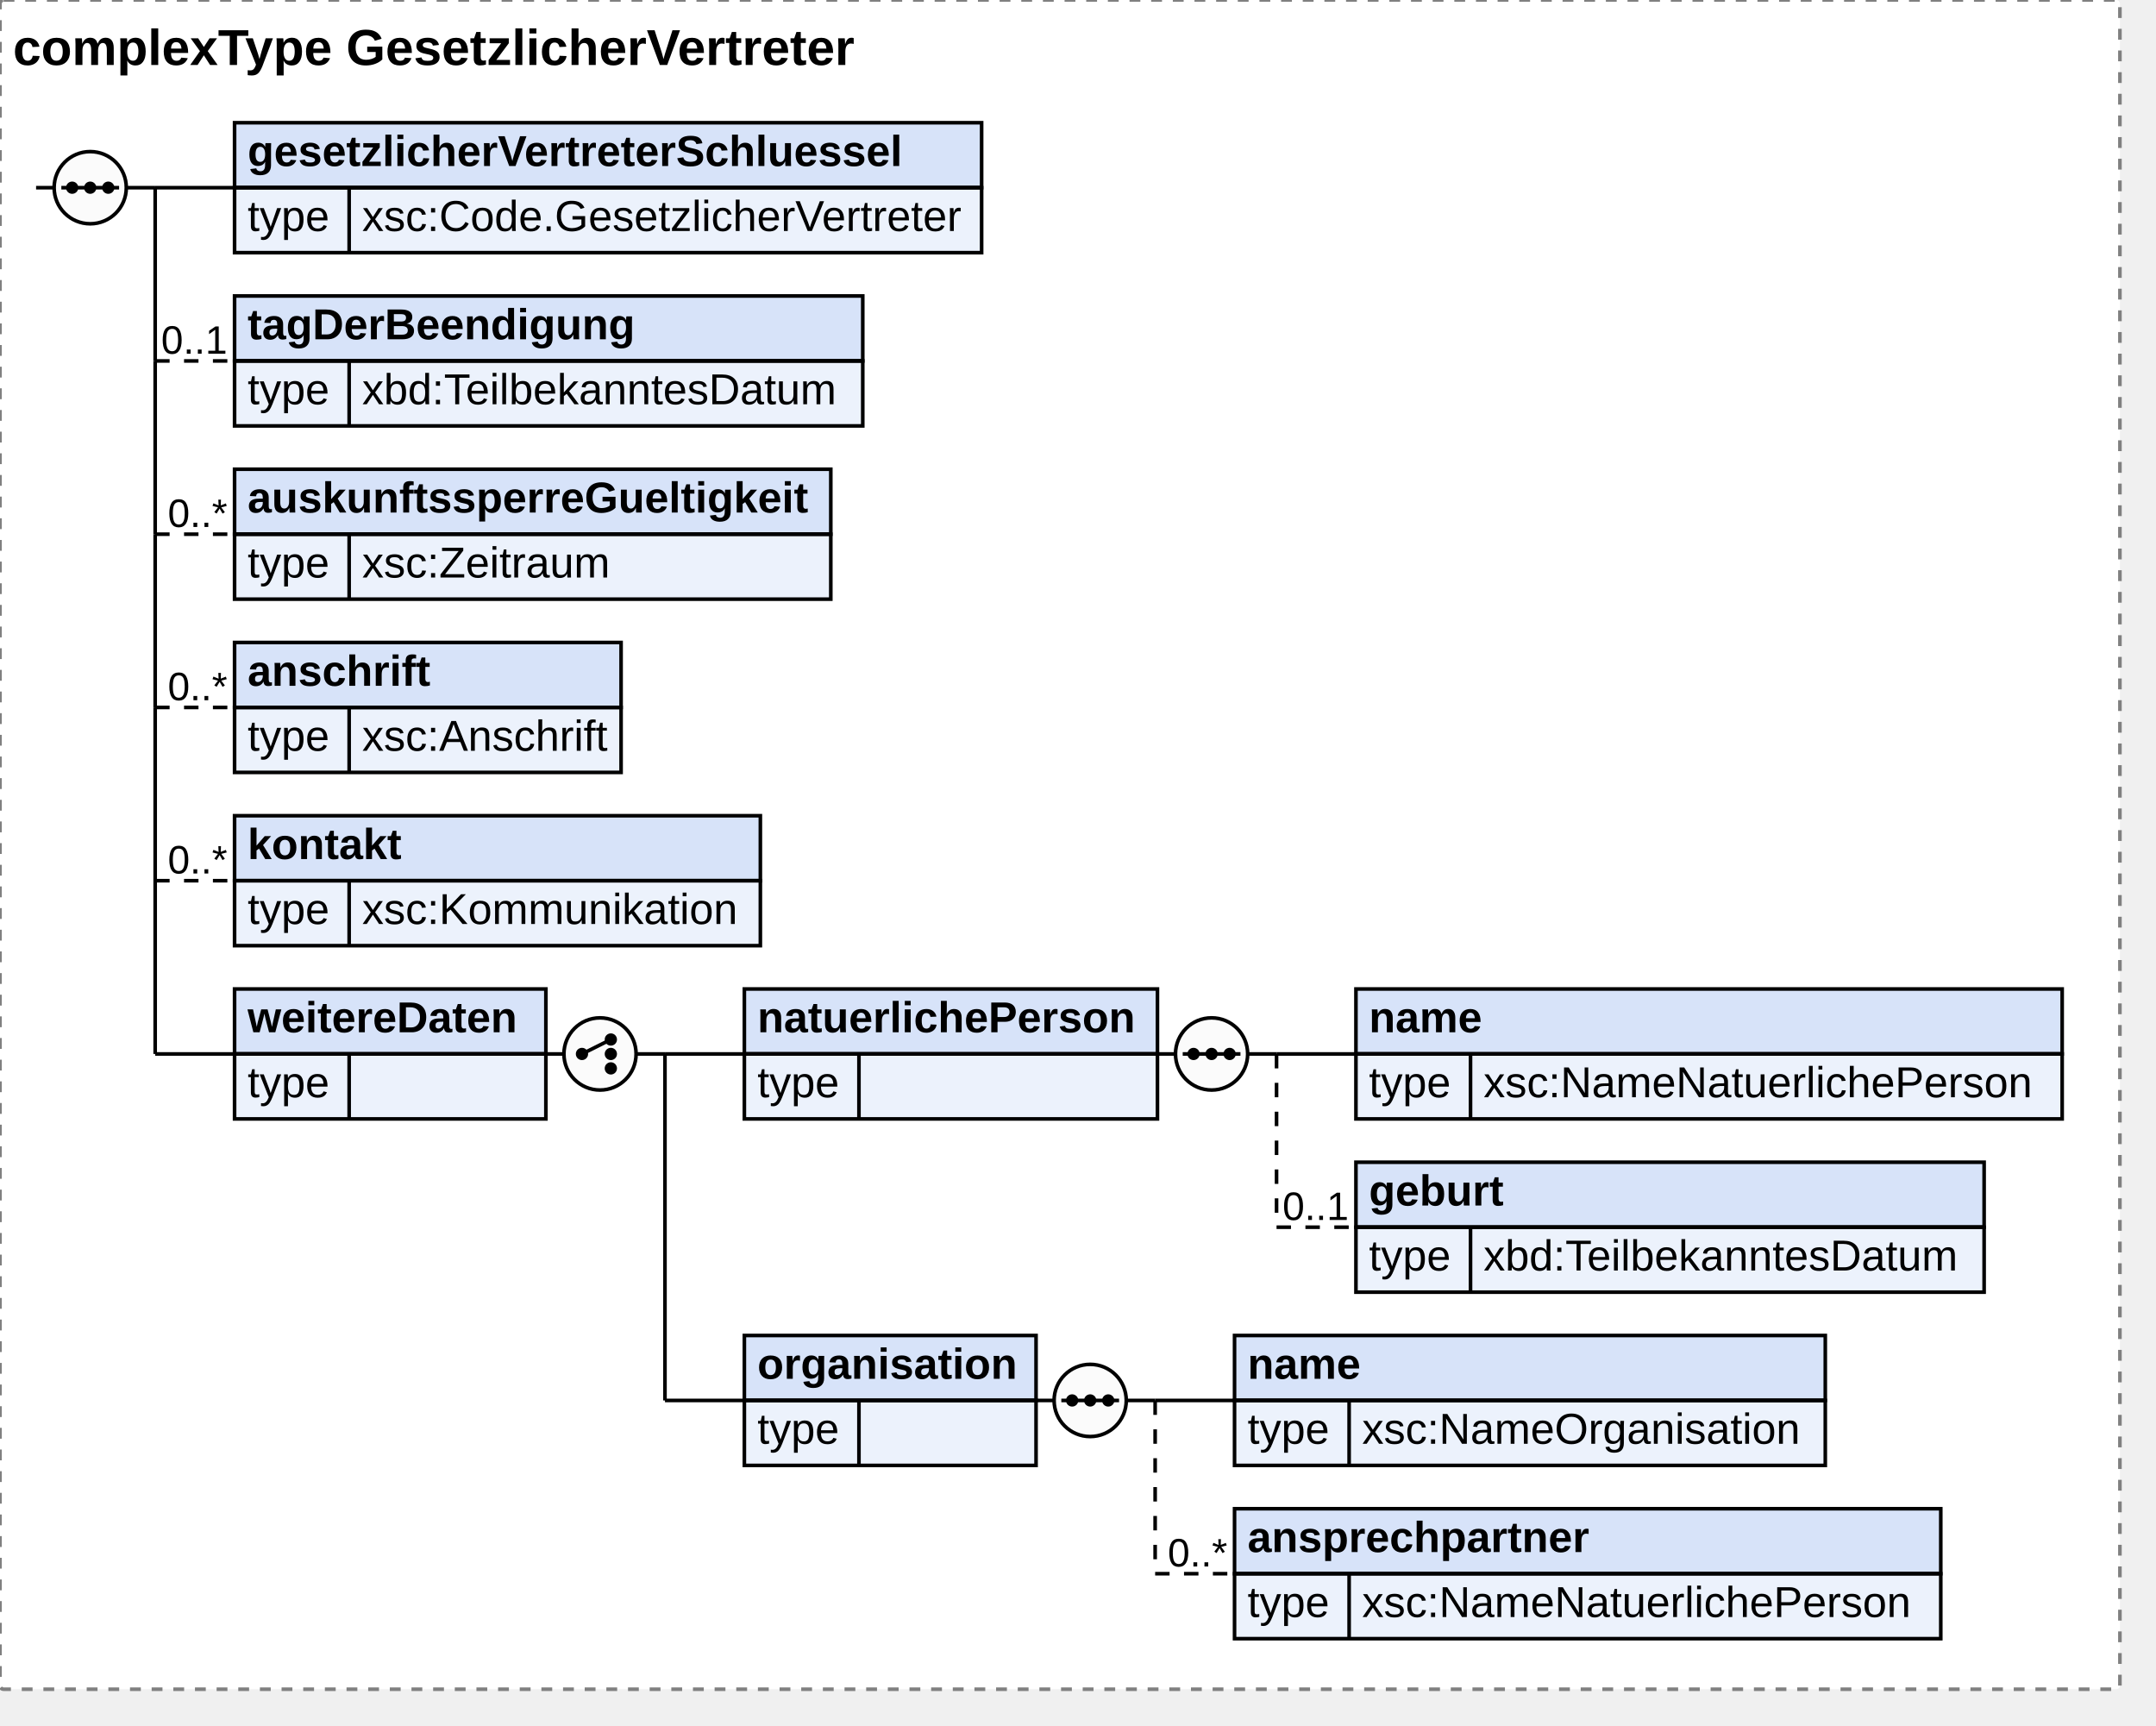
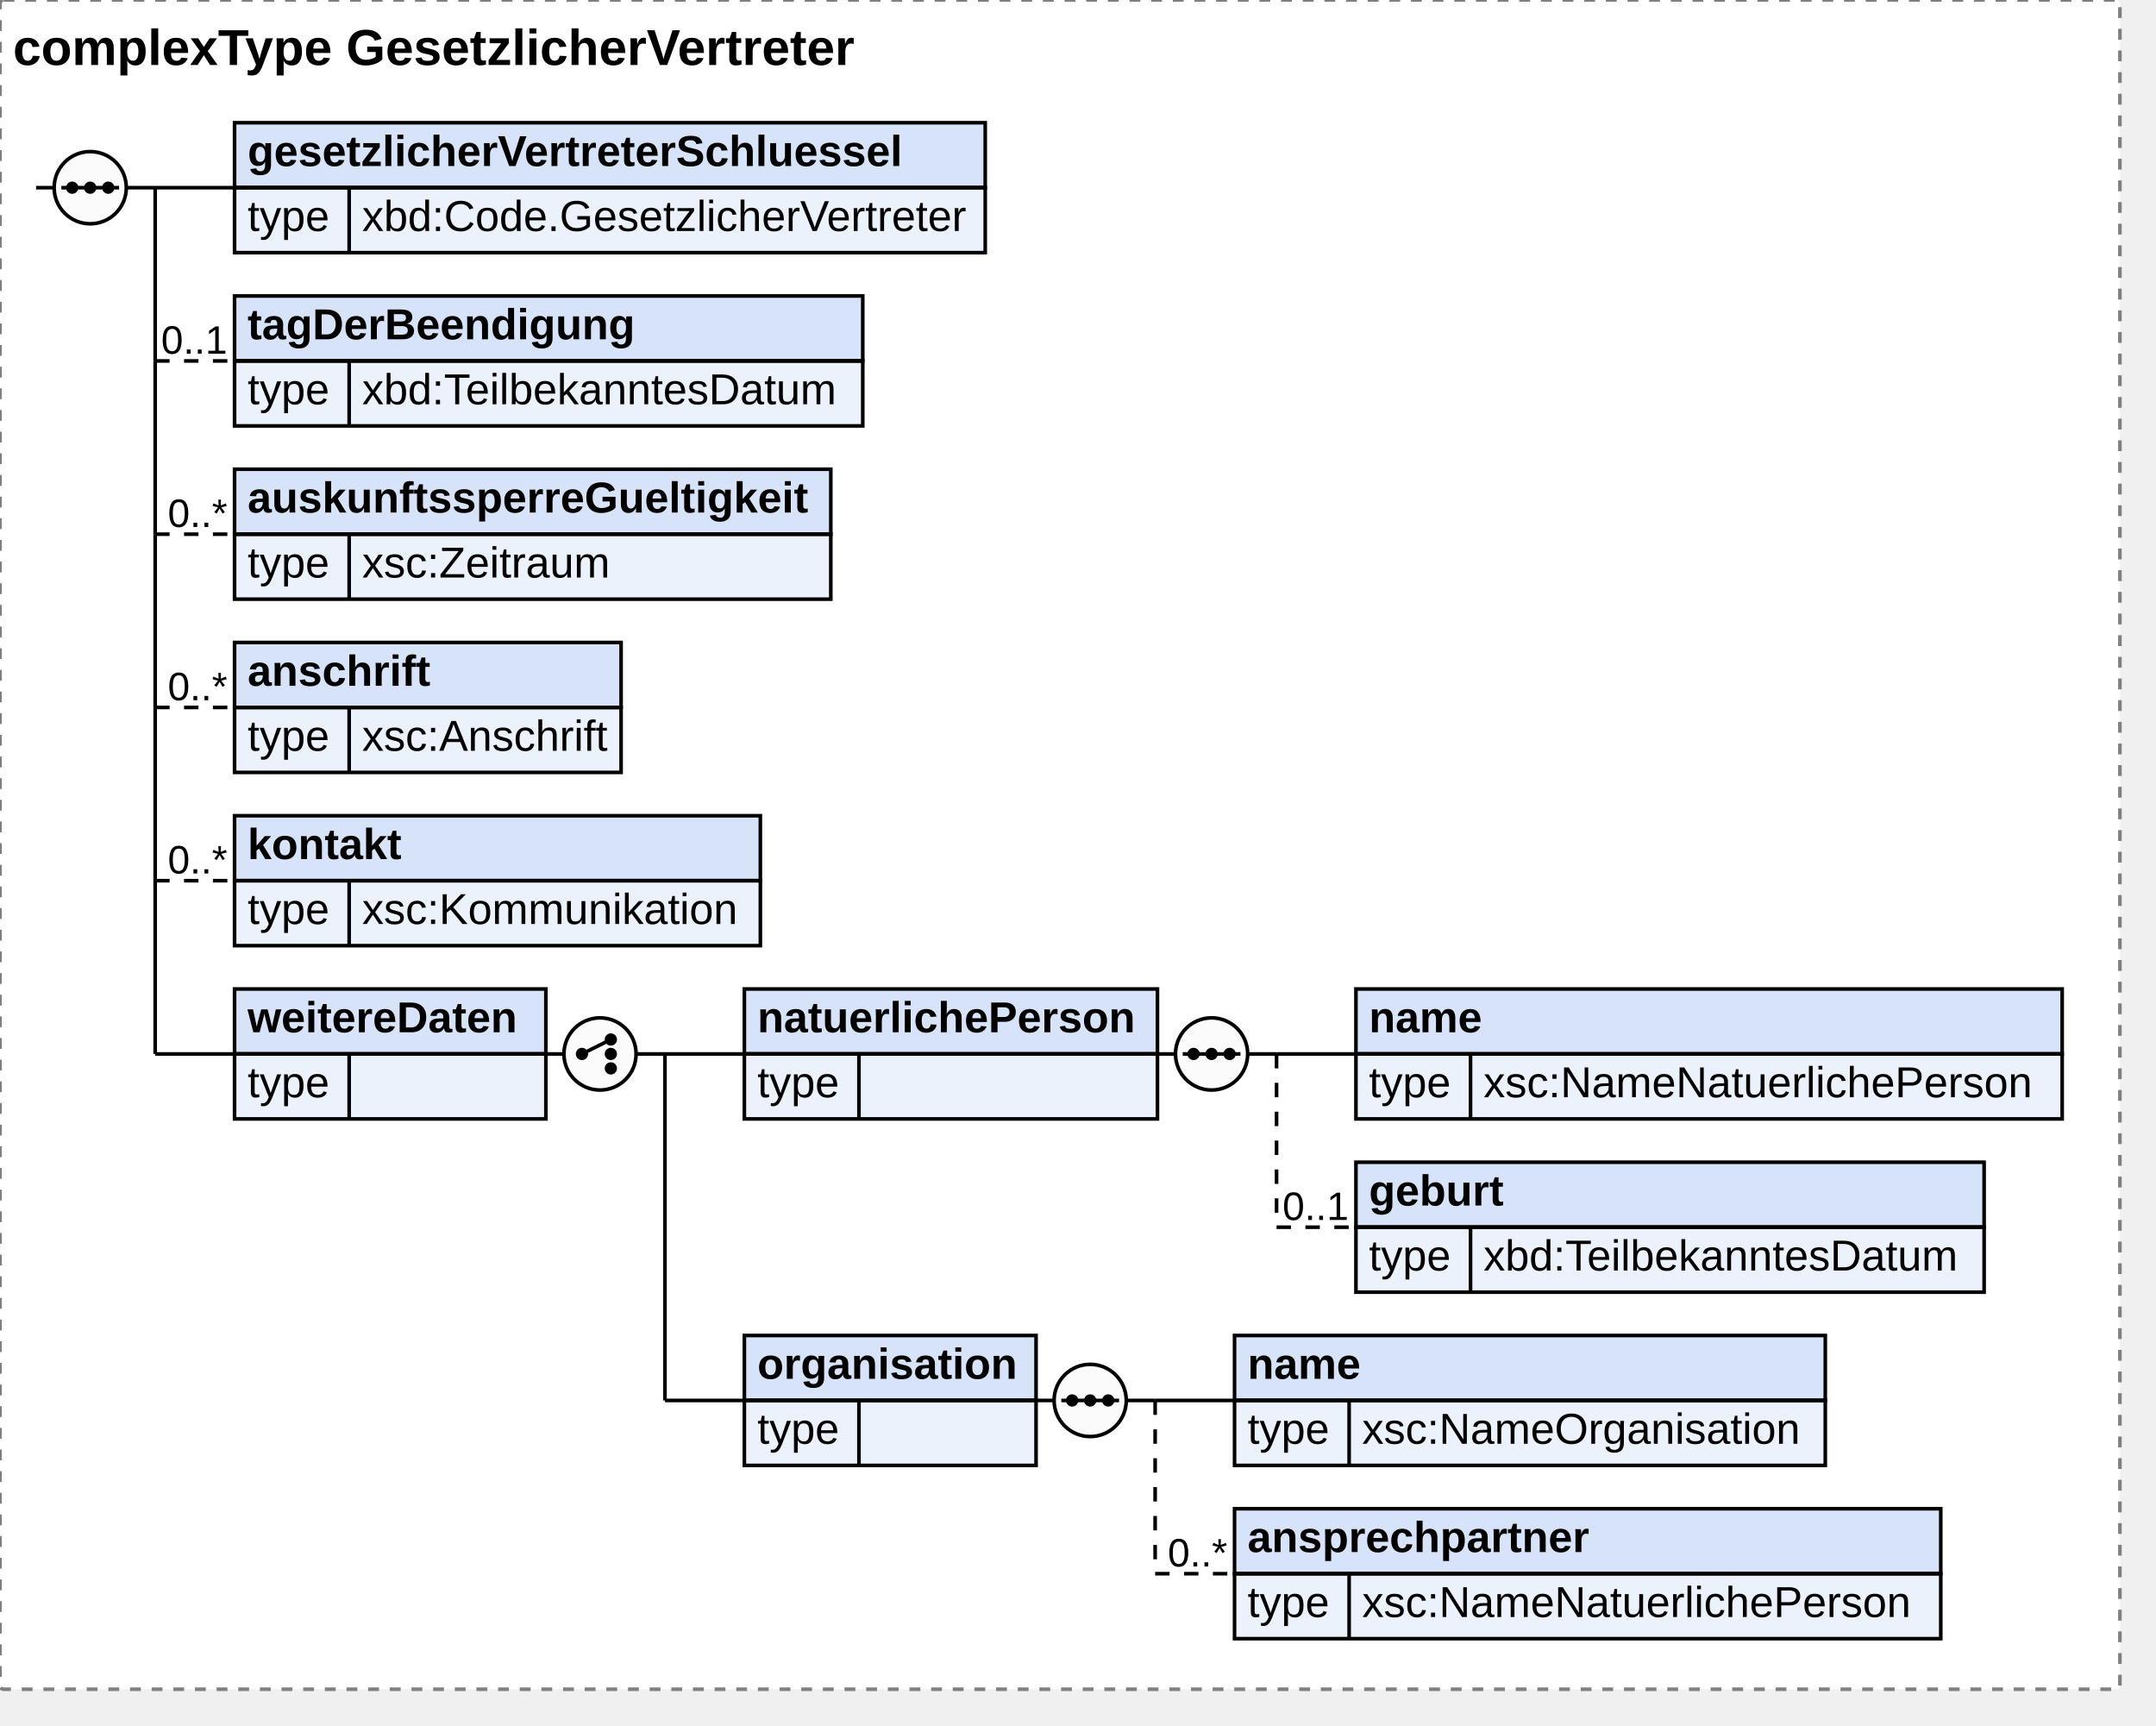
<svg xmlns="http://www.w3.org/2000/svg" width="597.444" height="478">
  <defs>
    <style type="text/css">
                        text {
                            font-family: 'Arial';
                            fill: black;
                        }
                        text.at {
                            font-family: 'Arial';
                            fill: rgb(242, 152, 0);
                        }
                        line {
                            stroke: black;
                        }
                        line.type-structure {
                            stroke: black;
                        }
                        line.type-structure-optional {
                            stroke: black;
                            stroke-dasharray: 4, 4;
                        }
                        rect.attribute-upper {
                            stroke: black;
                            fill: rgb(255, 239, 211);
                        }
                        rect.element-upper {
                            stroke: black;
                            fill: rgb(215, 227, 249);
                        }
                        rect.element-lower {
                            stroke: black;
                            fill: rgb(236, 242, 252);
                        }
                        a text {
                            fill: black;
                        } 
                    </style>
  </defs>
  <rect width="587.444" height="468" stroke-dasharray="3,3" rx="1" ry="1" style="stroke: grey;fill: white;" />
  <text font-size="14" x="3.6" y="18" font-weight="bold">complexType GesetzlicherVertreter</text>
  <g transform="translate(10,34)">
    <g transform="translate(55,0)">
-       <rect width="207.016" height="18" class="element-upper" />
-       <rect width="207.016" height="18" y="18" class="element-lower" />
+       <rect width="208.016" height="18" class="element-upper" />
+       <rect width="208.016" height="18" y="18" class="element-lower" />
      <text font-size="12" x="3.6" y="12" font-weight="bold">gesetzlicherVertreterSchluessel</text>
-       <line x1="0" y1="18" x2="207.016" y2="18" />
-       <text font-size="12" fill="grey" x="3.6" y="30">type</text>
-       <line x1="31.753" y1="18" x2="31.753" y2="36" />
-       <text font-size="12" x="35.353" y="30">xsc:Code.GesetzlicherVertreter</text>
-       <g transform="translate(207.0156,0)" />
+       <line x1="0" y1="18" x2="208.016" y2="18" />
+       <text font-size="12" fill="grey" x="3.6" y="30">type</text>
+       <line x1="31.753" y1="18" x2="31.753" y2="36" />
+       <text font-size="12" x="35.353" y="30">xbd:Code.GesetzlicherVertreter</text>
+       <g transform="translate(208.0156,0)" />
    </g>
    <line x1="33" y1="18" x2="55" y2="18" class="type-structure-required" />
    <text font-size="11" fill="black" x="53" y="16" text-anchor="end" />
    <line x1="33" y1="18" x2="33" y2="18" class="type-structure-required" />
    <g transform="translate(55,48)">
      <rect width="174.078" height="18" class="element-upper" />
      <rect width="174.078" height="18" y="18" class="element-lower" />
      <text font-size="12" x="3.6" y="12" font-weight="bold">tagDerBeendigung</text>
      <line x1="0" y1="18" x2="174.078" y2="18" />
      <text font-size="12" fill="grey" x="3.6" y="30">type</text>
      <line x1="31.753" y1="18" x2="31.753" y2="36" />
      <text font-size="12" x="35.353" y="30">xbd:TeilbekanntesDatum</text>
      <g transform="translate(174.0781,0)" />
    </g>
    <line x1="33" y1="66" x2="55" y2="66" class="type-structure-optional" />
    <text font-size="11" fill="black" x="53" y="64" text-anchor="end">0..1</text>
    <line x1="33" y1="18" x2="33" y2="66" class="type-structure-required" />
    <g transform="translate(55,96)">
      <rect width="165.222" height="18" class="element-upper" />
      <rect width="165.222" height="18" y="18" class="element-lower" />
      <text font-size="12" x="3.6" y="12" font-weight="bold">auskunftssperreGueltigkeit</text>
      <line x1="0" y1="18" x2="165.222" y2="18" />
      <text font-size="12" fill="grey" x="3.6" y="30">type</text>
      <line x1="31.753" y1="18" x2="31.753" y2="36" />
      <text font-size="12" x="35.353" y="30">xsc:Zeitraum</text>
      <g transform="translate(165.2219,0)" />
    </g>
    <line x1="33" y1="114" x2="55" y2="114" class="type-structure-optional" />
    <text font-size="11" fill="black" x="53" y="112" text-anchor="end">0..*</text>
    <line x1="33" y1="66" x2="33" y2="114" class="type-structure-required" />
    <g transform="translate(55,144)">
      <rect width="107.109" height="18" class="element-upper" />
      <rect width="107.109" height="18" y="18" class="element-lower" />
      <text font-size="12" x="3.6" y="12" font-weight="bold">anschrift</text>
      <line x1="0" y1="18" x2="107.109" y2="18" />
      <text font-size="12" fill="grey" x="3.6" y="30">type</text>
      <line x1="31.753" y1="18" x2="31.753" y2="36" />
      <text font-size="12" x="35.353" y="30">xsc:Anschrift</text>
      <g transform="translate(107.1094,0)" />
    </g>
    <line x1="33" y1="162" x2="55" y2="162" class="type-structure-optional" />
    <text font-size="11" fill="black" x="53" y="160" text-anchor="end">0..*</text>
    <line x1="33" y1="114" x2="33" y2="162" class="type-structure-required" />
    <g transform="translate(55,192)">
      <rect width="145.703" height="18" class="element-upper" />
      <rect width="145.703" height="18" y="18" class="element-lower" />
      <text font-size="12" x="3.6" y="12" font-weight="bold">kontakt</text>
      <line x1="0" y1="18" x2="145.703" y2="18" />
      <text font-size="12" fill="grey" x="3.6" y="30">type</text>
      <line x1="31.753" y1="18" x2="31.753" y2="36" />
      <text font-size="12" x="35.353" y="30">xsc:Kommunikation</text>
      <g transform="translate(145.7031,0)" />
    </g>
    <line x1="33" y1="210" x2="55" y2="210" class="type-structure-optional" />
    <text font-size="11" fill="black" x="53" y="208" text-anchor="end">0..*</text>
    <line x1="33" y1="162" x2="33" y2="210" class="type-structure-required" />
    <g transform="translate(55,240)">
      <rect width="86.269" height="18" class="element-upper" />
      <rect width="86.269" height="18" y="18" class="element-lower" />
      <text font-size="12" x="3.6" y="12" font-weight="bold">weitereDaten</text>
      <line x1="0" y1="18" x2="86.269" y2="18" />
      <text font-size="12" fill="grey" x="3.6" y="30">type</text>
      <line x1="31.753" y1="18" x2="31.753" y2="36" />
      <g transform="translate(86.26875,0)">
        <g transform="translate(55,0)">
          <rect width="114.472" height="18" class="element-upper" />
          <rect width="114.472" height="18" y="18" class="element-lower" />
          <text font-size="12" x="3.6" y="12" font-weight="bold">natuerlichePerson</text>
          <line x1="0" y1="18" x2="114.472" y2="18" />
          <text font-size="12" fill="grey" x="3.6" y="30">type</text>
          <line x1="31.753" y1="18" x2="31.753" y2="36" />
          <g transform="translate(114.4719,0)">
            <g transform="translate(55,0)">
              <rect width="195.703" height="18" class="element-upper" />
              <rect width="195.703" height="18" y="18" class="element-lower" />
              <text font-size="12" x="3.6" y="12" font-weight="bold">name</text>
              <line x1="0" y1="18" x2="195.703" y2="18" />
              <text font-size="12" fill="grey" x="3.6" y="30">type</text>
              <line x1="31.753" y1="18" x2="31.753" y2="36" />
              <text font-size="12" x="35.353" y="30">xsc:NameNatuerlichePerson</text>
              <g transform="translate(195.7031,0)" />
            </g>
            <line x1="33" y1="18" x2="55" y2="18" class="type-structure-required" />
            <text font-size="11" fill="black" x="53" y="16" text-anchor="end" />
            <line x1="33" y1="18" x2="33" y2="18" class="type-structure-required" />
            <g transform="translate(55,48)">
              <rect width="174.078" height="18" class="element-upper" />
              <rect width="174.078" height="18" y="18" class="element-lower" />
              <text font-size="12" x="3.6" y="12" font-weight="bold">geburt</text>
              <line x1="0" y1="18" x2="174.078" y2="18" />
              <text font-size="12" fill="grey" x="3.6" y="30">type</text>
              <line x1="31.753" y1="18" x2="31.753" y2="36" />
              <text font-size="12" x="35.353" y="30">xbd:TeilbekanntesDatum</text>
              <g transform="translate(174.0781,0)" />
            </g>
            <line x1="33" y1="66" x2="55" y2="66" class="type-structure-optional" />
            <text font-size="11" fill="black" x="53" y="64" text-anchor="end">0..1</text>
            <line x1="33" y1="18" x2="33" y2="66" class="type-structure-optional" />
            <circle cx="15" cy="18" r="10" stroke="black" fill="rgb(251, 251, 251)" />
            <line x1="0" y1="18" x2="5" y2="18" class="type-structure-required" />
            <line x1="25" y1="18" x2="33" y2="18" class="type-structure-required" />
            <circle cx="10" cy="18" r="1.2" stroke="black" fill="black" />
            <circle cx="15" cy="18" r="1.2" stroke="black" fill="black" />
            <circle cx="20" cy="18" r="1.2" stroke="black" fill="black" />
            <line x1="7" y1="18" x2="23" y2="18" />
          </g>
        </g>
        <line x1="33" y1="18" x2="55" y2="18" class="type-structure-required" />
        <text font-size="11" fill="black" x="53" y="16" text-anchor="end" />
        <line x1="33" y1="18" x2="33" y2="18" class="type-structure-required" />
        <g transform="translate(55,96)">
          <rect width="80.831" height="18" class="element-upper" />
          <rect width="80.831" height="18" y="18" class="element-lower" />
          <text font-size="12" x="3.6" y="12" font-weight="bold">organisation</text>
          <line x1="0" y1="18" x2="80.831" y2="18" />
          <text font-size="12" fill="grey" x="3.6" y="30">type</text>
          <line x1="31.753" y1="18" x2="31.753" y2="36" />
          <g transform="translate(80.83125,0)">
            <g transform="translate(55,0)">
              <rect width="163.703" height="18" class="element-upper" />
              <rect width="163.703" height="18" y="18" class="element-lower" />
              <text font-size="12" x="3.6" y="12" font-weight="bold">name</text>
              <line x1="0" y1="18" x2="163.703" y2="18" />
              <text font-size="12" fill="grey" x="3.6" y="30">type</text>
              <line x1="31.753" y1="18" x2="31.753" y2="36" />
              <text font-size="12" x="35.353" y="30">xsc:NameOrganisation</text>
              <g transform="translate(163.7031,0)" />
            </g>
            <line x1="33" y1="18" x2="55" y2="18" class="type-structure-required" />
            <text font-size="11" fill="black" x="53" y="16" text-anchor="end" />
            <line x1="33" y1="18" x2="33" y2="18" class="type-structure-required" />
            <g transform="translate(55,48)">
              <rect width="195.703" height="18" class="element-upper" />
              <rect width="195.703" height="18" y="18" class="element-lower" />
              <text font-size="12" x="3.6" y="12" font-weight="bold">ansprechpartner</text>
              <line x1="0" y1="18" x2="195.703" y2="18" />
              <text font-size="12" fill="grey" x="3.6" y="30">type</text>
              <line x1="31.753" y1="18" x2="31.753" y2="36" />
              <text font-size="12" x="35.353" y="30">xsc:NameNatuerlichePerson</text>
              <g transform="translate(195.7031,0)" />
            </g>
            <line x1="33" y1="66" x2="55" y2="66" class="type-structure-optional" />
            <text font-size="11" fill="black" x="53" y="64" text-anchor="end">0..*</text>
            <line x1="33" y1="18" x2="33" y2="66" class="type-structure-optional" />
            <circle cx="15" cy="18" r="10" stroke="black" fill="rgb(251, 251, 251)" />
            <line x1="0" y1="18" x2="5" y2="18" class="type-structure-required" />
            <line x1="25" y1="18" x2="33" y2="18" class="type-structure-required" />
            <circle cx="10" cy="18" r="1.2" stroke="black" fill="black" />
            <circle cx="15" cy="18" r="1.2" stroke="black" fill="black" />
            <circle cx="20" cy="18" r="1.2" stroke="black" fill="black" />
            <line x1="7" y1="18" x2="23" y2="18" />
          </g>
        </g>
        <line x1="33" y1="114" x2="55" y2="114" class="type-structure-required" />
        <text font-size="11" fill="black" x="53" y="112" text-anchor="end" />
        <line x1="33" y1="18" x2="33" y2="114" class="type-structure-required" />
        <circle cx="15" cy="18" r="10" stroke="black" fill="rgb(251, 251, 251)" />
        <line x1="0" y1="18" x2="5" y2="18" class="type-structure-required" />
        <line x1="25" y1="18" x2="33" y2="18" class="type-structure-required" />
        <circle cx="10" cy="18" r="1.2" stroke="black" fill="black" />
        <circle cx="18" cy="14" r="1.2" stroke="black" fill="black" />
        <circle cx="18" cy="18" r="1.2" stroke="black" fill="black" />
        <circle cx="18" cy="22" r="1.2" stroke="black" fill="black" />
        <line x1="10" y1="18" x2="18" y2="14" />
      </g>
    </g>
    <line x1="33" y1="258" x2="55" y2="258" class="type-structure-required" />
    <text font-size="11" fill="black" x="53" y="256" text-anchor="end" />
    <line x1="33" y1="210" x2="33" y2="258" class="type-structure-required" />
    <circle cx="15" cy="18" r="10" stroke="black" fill="rgb(251, 251, 251)" />
    <line x1="0" y1="18" x2="5" y2="18" class="type-structure-required" />
    <line x1="25" y1="18" x2="33" y2="18" class="type-structure-required" />
    <circle cx="10" cy="18" r="1.2" stroke="black" fill="black" />
    <circle cx="15" cy="18" r="1.2" stroke="black" fill="black" />
    <circle cx="20" cy="18" r="1.2" stroke="black" fill="black" />
    <line x1="7" y1="18" x2="23" y2="18" />
  </g>
</svg>
